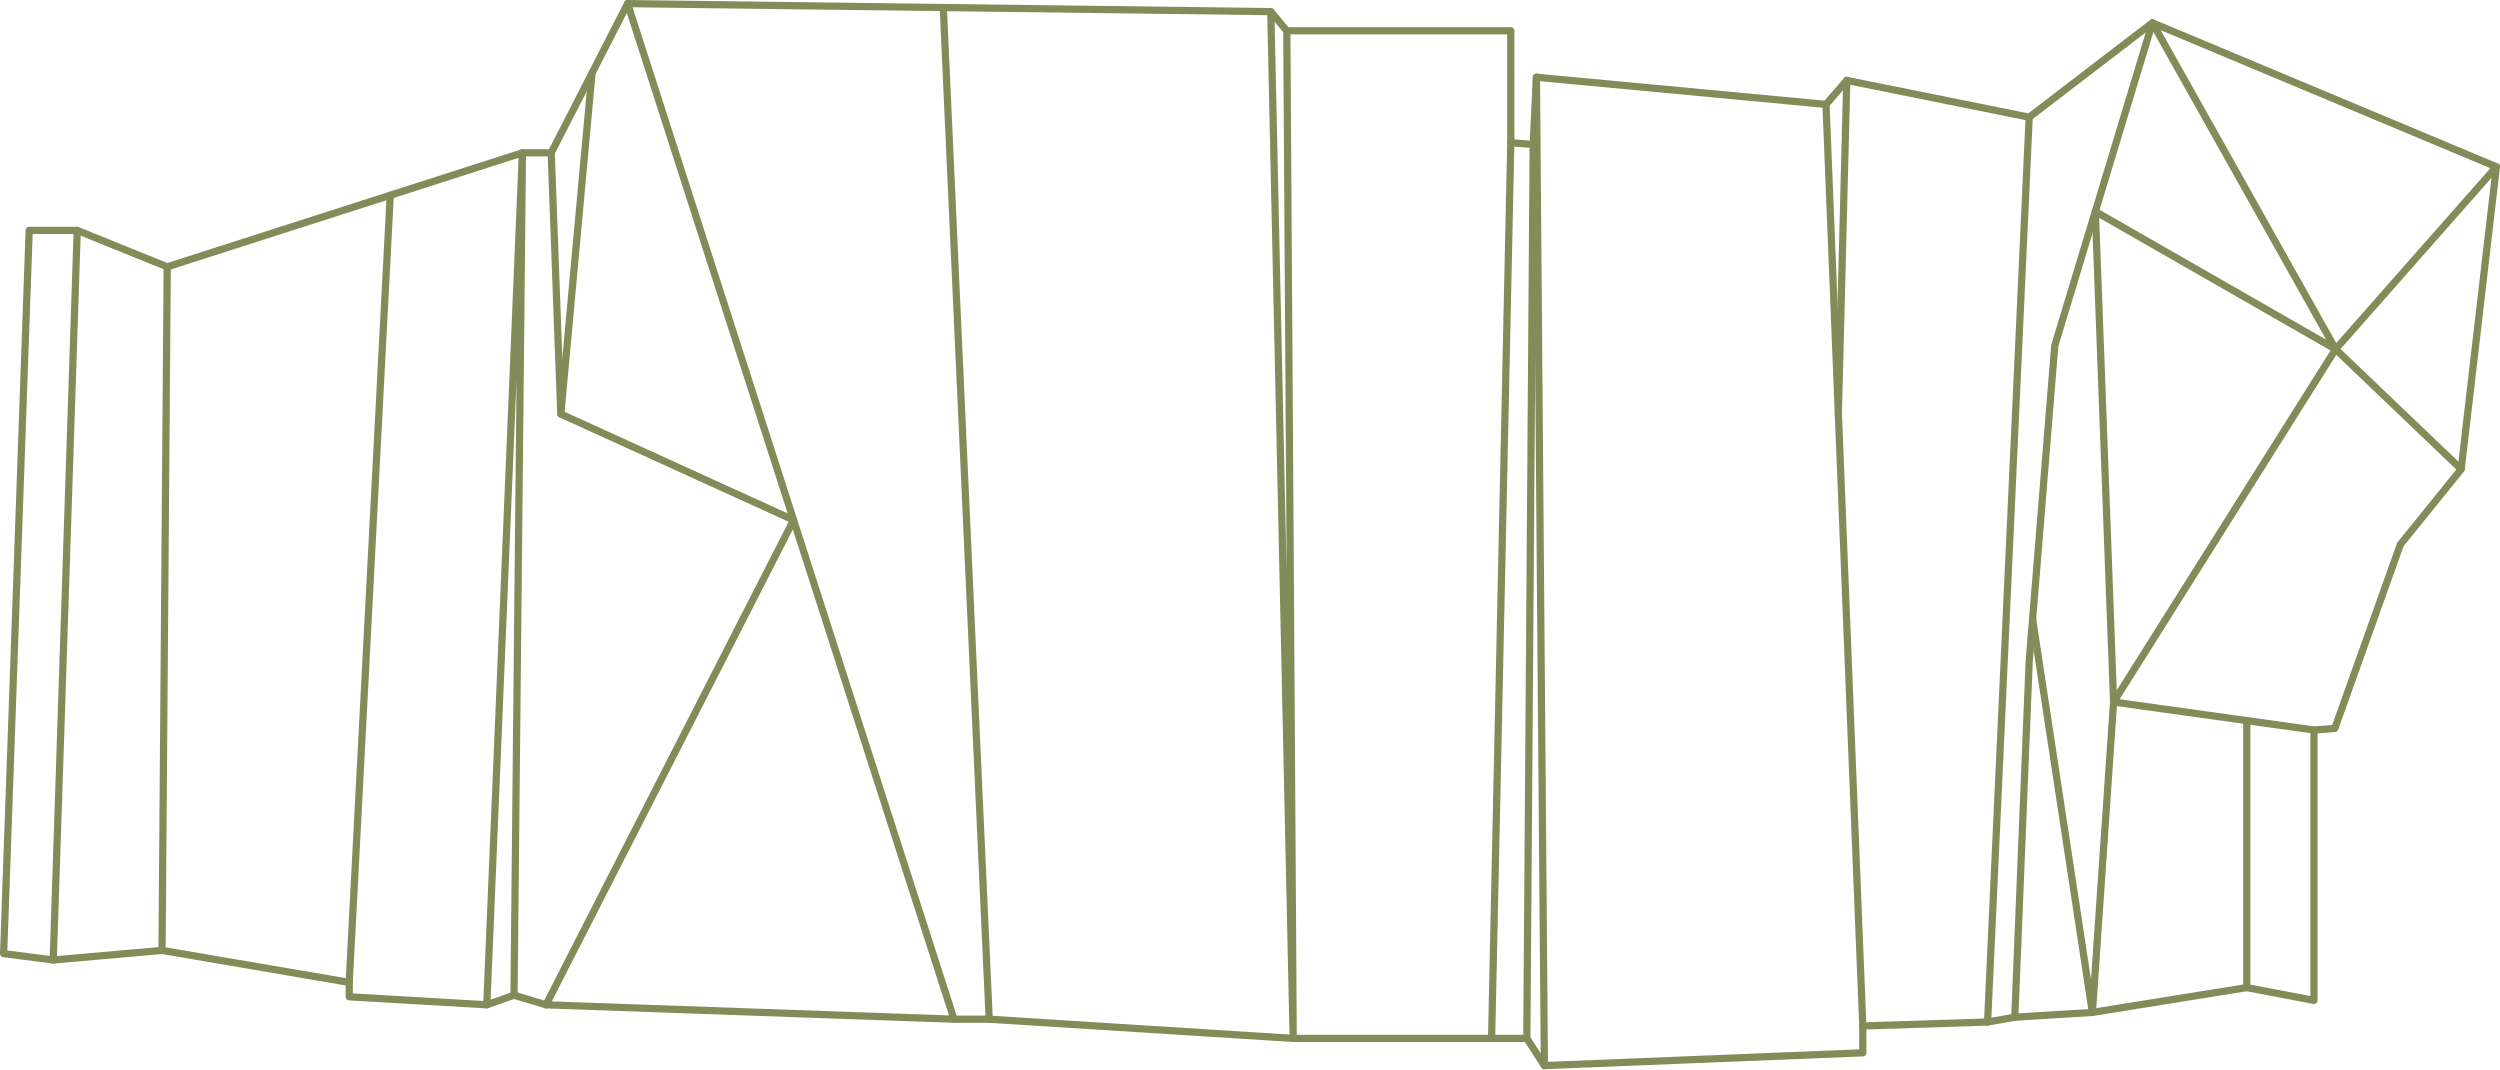
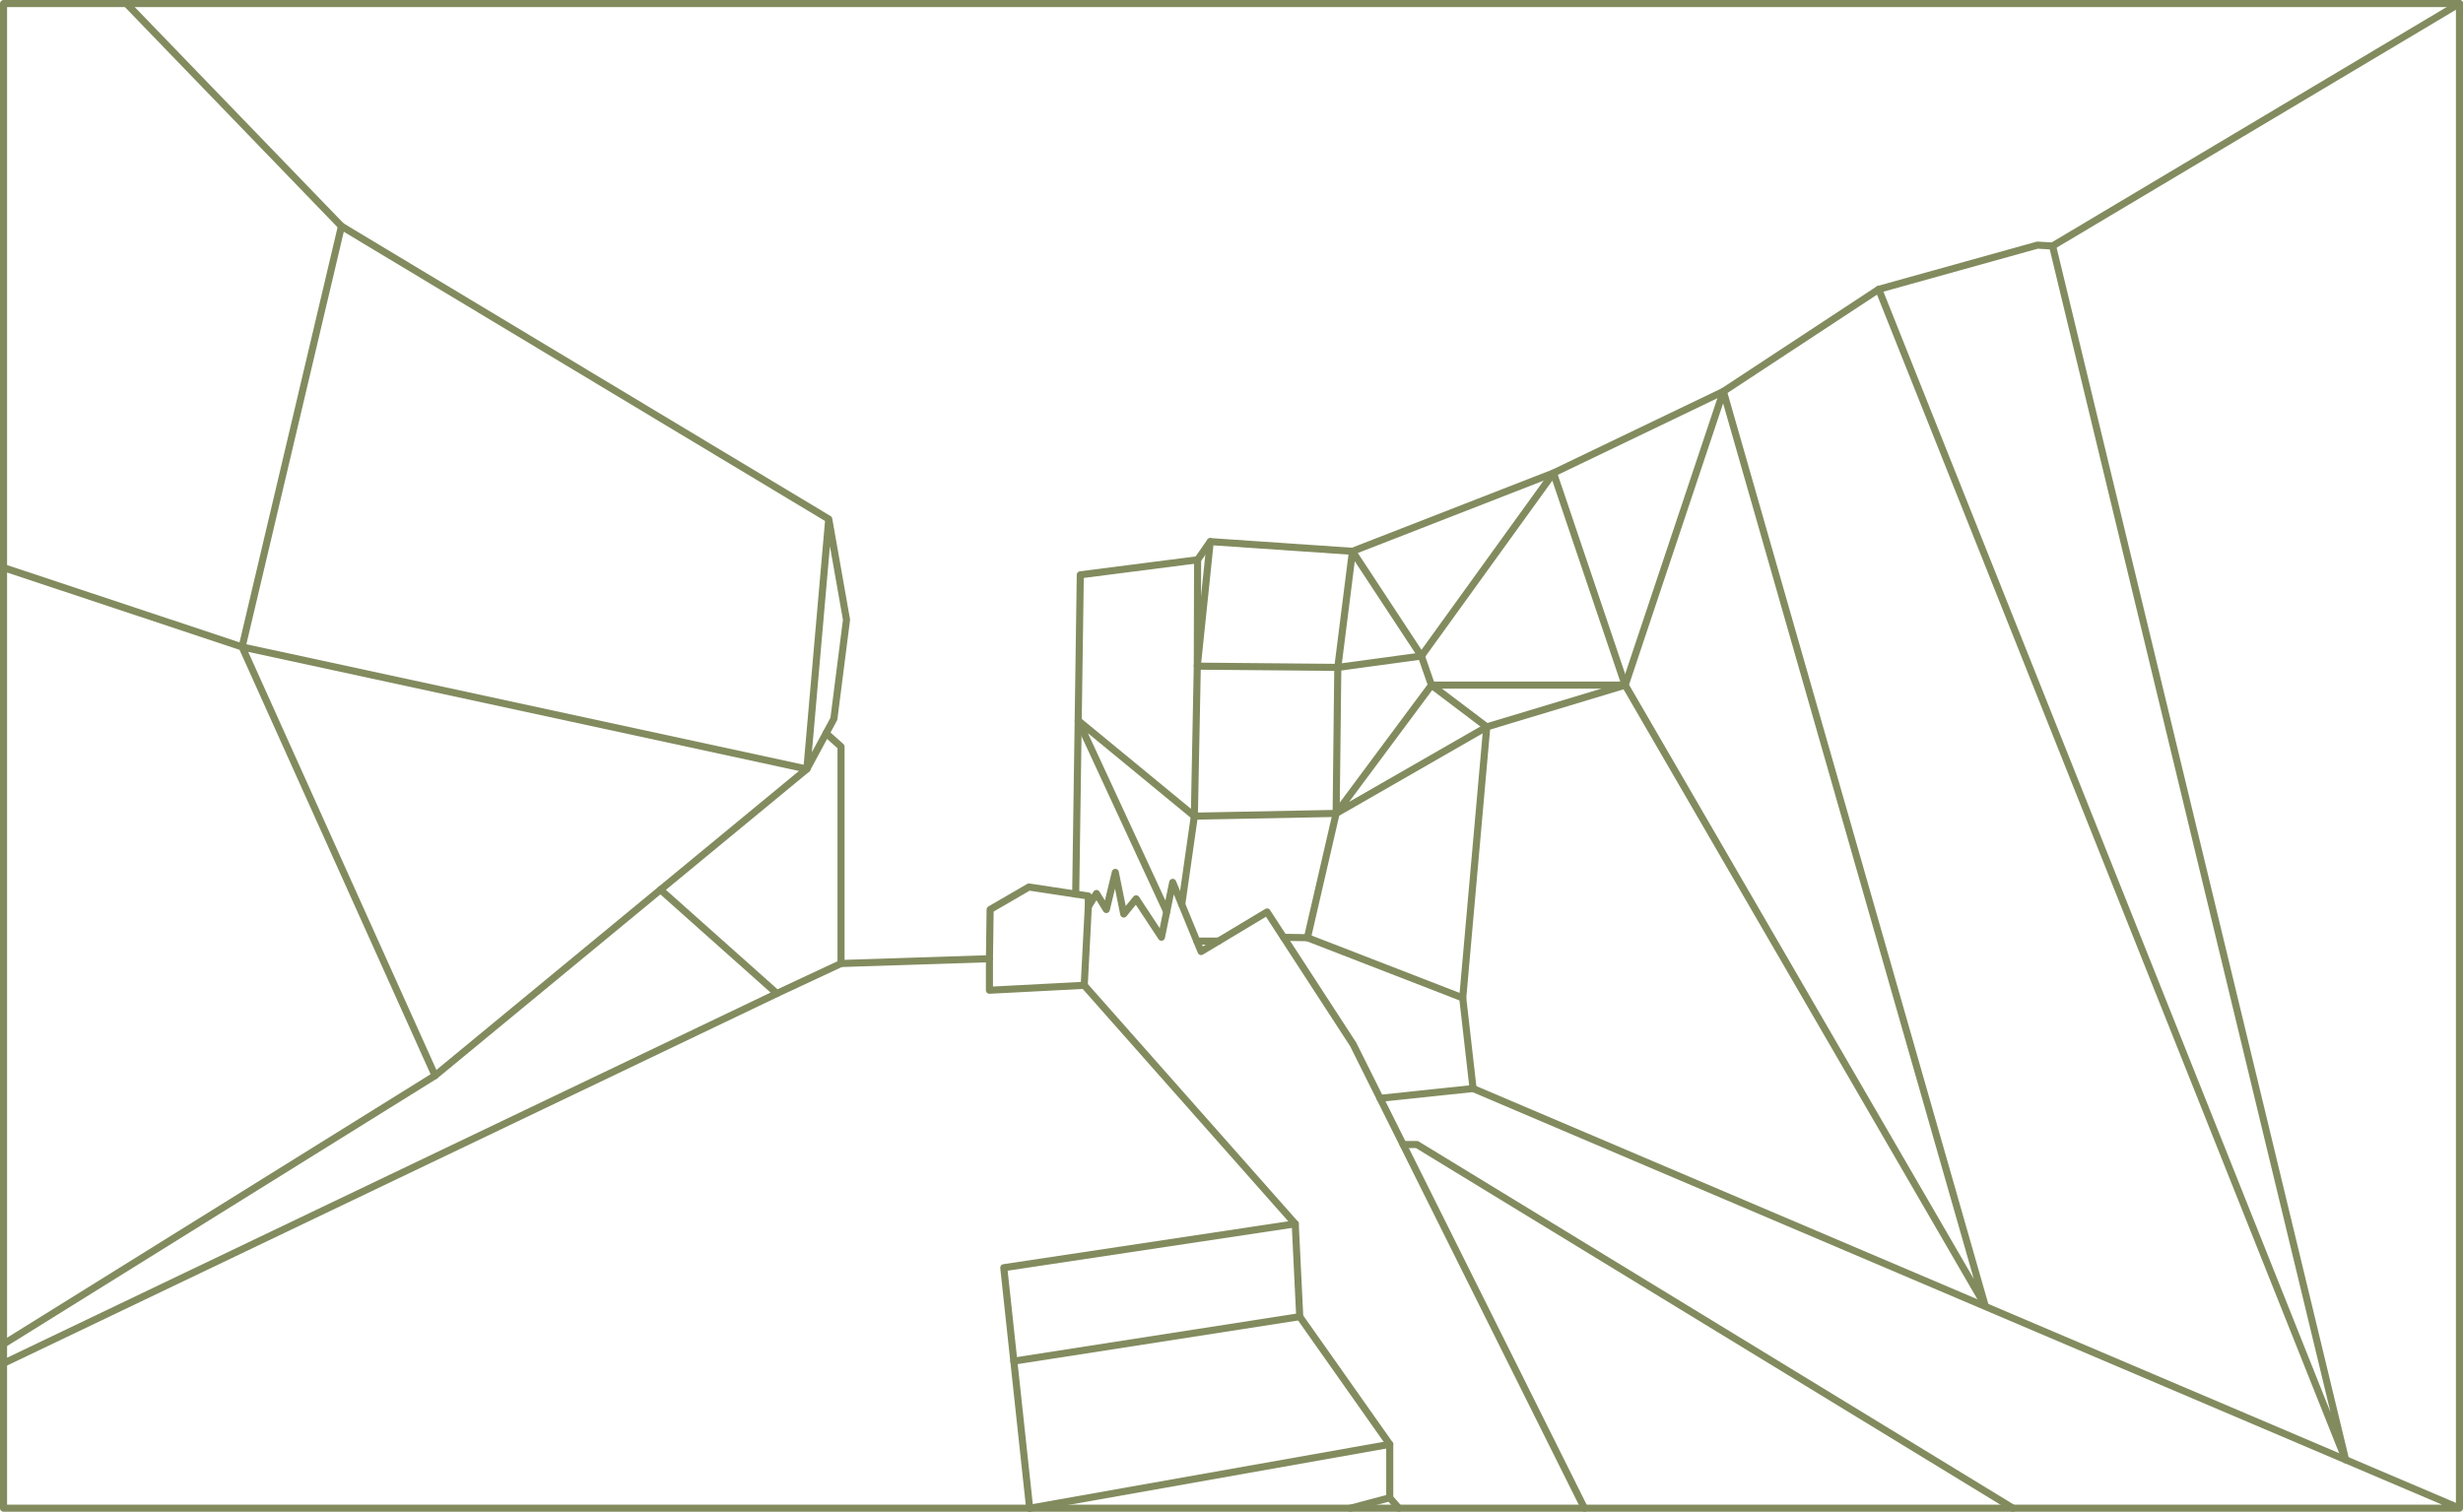
- <svg xmlns="http://www.w3.org/2000/svg" id="Calque_1" viewBox="0 0 692.8 296.3">
+ <svg xmlns="http://www.w3.org/2000/svg" id="Calque_1" data-name="Calque 1" viewBox="0 0 695.56 427">
  <defs>
    <style>
      .cls-1 {
        fill: none;
-         stroke: #818c58;
+         stroke: #828b5e;
        stroke-linecap: round;
        stroke-linejoin: round;
        stroke-width: 2px;
      }
    </style>
  </defs>
-   <polygon class="cls-1" points="21.4 63.85 8.09 63.85 1 264.26 14.75 266.04 44.9 263.37 96.77 272.24 96.77 276.23 134.9 278.45 142.44 275.79 151.31 278.45 264.37 282.44 274.13 282.44 358.37 287.76 413.35 287.76 423.11 287.76 427.98 295.3 516.22 291.75 516.22 284.32 550.8 283.22 558.34 281.89 579.84 280.56 622.63 273.68 641.25 277.23 641.25 202.3 647.02 201.85 665.2 150.87 682.04 130.03 691.8 46.23 596.47 6.32 562.33 32.48 511.78 22.28 506.02 28.93 425.77 21.4 424.88 40.02 418.67 39.57 418.67 8.54 356.6 8.54 352.16 3.22 173.92 1 152.75 42.35 144.77 42.35 46.34 73.94 21.4 63.85" />
-   <line class="cls-1" x1="261.4" y1="2.09" x2="274.13" y2="282.44" />
-   <line class="cls-1" x1="264.37" y1="282.44" x2="173.92" y2="1" />
-   <polyline class="cls-1" points="164.06 20.25 155.41 114.73 219.92 144.12 151.31 278.45" />
-   <line class="cls-1" x1="152.75" y1="42.35" x2="155.41" y2="114.73" />
-   <polyline class="cls-1" points="134.9 278.45 144.77 42.35 142.44 275.79" />
-   <line class="cls-1" x1="108.15" y1="54.1" x2="96.77" y2="272.24" />
-   <line class="cls-1" x1="46.34" y1="73.94" x2="44.9" y2="263.37" />
-   <line class="cls-1" x1="21.4" y1="63.85" x2="14.75" y2="266.04" />
-   <polyline class="cls-1" points="352.16 3.22 358.37 287.76 356.6 8.54" />
-   <line class="cls-1" x1="418.67" y1="39.57" x2="413.35" y2="287.76" />
-   <line class="cls-1" x1="423.11" y1="287.76" x2="424.88" y2="40.02" />
-   <line class="cls-1" x1="425.77" y1="21.4" x2="427.98" y2="295.3" />
-   <line class="cls-1" x1="516.22" y1="284.32" x2="506.02" y2="28.93" />
-   <line class="cls-1" x1="511.78" y1="22.28" x2="509.44" y2="114.73" />
-   <line class="cls-1" x1="562.33" y1="32.48" x2="550.8" y2="283.22" />
-   <polyline class="cls-1" points="558.34 281.89 562.33 183.23 569.42 95.77 596.47 6.32 647.24 96.77 682.04 130.03" />
-   <polyline class="cls-1" points="563.27 171.61 579.84 280.56 585.72 194.54 580.66 58.61 647.24 96.77 691.8 46.23" />
-   <polyline class="cls-1" points="647.24 96.77 585.72 194.54 641.25 202.3" />
-   <line class="cls-1" x1="622.63" y1="273.68" x2="622.63" y2="199.7" />
+   <polyline class="cls-1" points="35.7 1 96.43 63.9 234.04 146.62 227.86 217.22 235.49 203.04 239.06 175.04 234.04 146.62" />
+   <polyline class="cls-1" points="1 160.33 68.37 182.73 227.86 217.22 122.87 303.81 68.37 182.73 96.43 63.9" />
+   <polyline class="cls-1" points="1 385.08 219.4 280.61 186.52 251.31" />
+   <polyline class="cls-1" points="233.29 207.12 237.51 210.9 237.51 272.15 219.4 280.61" />
+   <line class="cls-1" x1="1" y1="379.64" x2="122.87" y2="303.81" />
+   <polyline class="cls-1" points="290.78 426 283.47 358.07 365.78 345.68 306.19 278.31 279.42 279.7 279.42 270.8 237.51 272.15" />
+   <polyline class="cls-1" points="447.45 426 382.14 294.99 357.83 257.59 339.2 268.77 331.18 249.23 328 264.72 320.85 253.88 317.35 258.17 314.97 246.41 312.43 256.9 309.65 252.37 307.34 256.1 307.34 253.08 290.58 250.54 279.62 256.9 279.42 270.8" />
+   <polyline class="cls-1" points="395.01 426 392.47 423.06 392.47 407.96 367.05 371.9 365.78 345.68" />
+   <line class="cls-1" x1="286.31" y1="384.46" x2="367.05" y2="371.9" />
+   <line class="cls-1" x1="290.78" y1="426" x2="392.47" y2="407.96" />
+   <line class="cls-1" x1="381.35" y1="426" x2="392.47" y2="423.06" />
+   <polyline class="cls-1" points="303.78 252.54 305.08 162.36 338.21 158.11 341.78 152.98 381.94 155.72 438.71 133.6 486.69 110.56 530.55 81.72 575.36 69.24 579.65 69.48 694.56 1" />
+   <polyline class="cls-1" points="341.78 152.98 338.12 188.16 337.29 230.53 333.73 255.46" />
+   <polyline class="cls-1" points="338.21 158.11 338.12 188.16 377.8 188.51 401.4 185.3 438.71 133.6 458.96 193.52 404.26 193.52 377.33 229.75 419.87 205.32 413.08 281.86 369.22 264.86 362.49 264.75" />
+   <line class="cls-1" x1="344.12" y1="265.82" x2="337.99" y2="265.82" />
+   <polyline class="cls-1" points="389.74 310.23 416 307.46 413.08 281.86" />
+   <polyline class="cls-1" points="530.55 81.72 662.41 412.32 579.65 69.48" />
+   <polyline class="cls-1" points="458.96 193.52 486.69 110.56 560.59 368.72 458.96 193.52 419.87 205.32 404.26 193.52 401.4 185.3 381.94 155.72 377.8 188.51 377.33 229.75 337.29 230.53 304.48 203.53 329.48 257.52" />
+   <line class="cls-1" x1="369.22" y1="264.86" x2="377.33" y2="229.75" />
+   <polyline class="cls-1" points="396.25 323.28 400.15 323.28 568.46 426" />
+   <polyline class="cls-1" points="416 307.46 694.56 426 1 426 1 1 694.56 1 694.56 426" />
+   <line class="cls-1" x1="306.19" y1="278.31" x2="307.34" y2="256.1" />
</svg>
